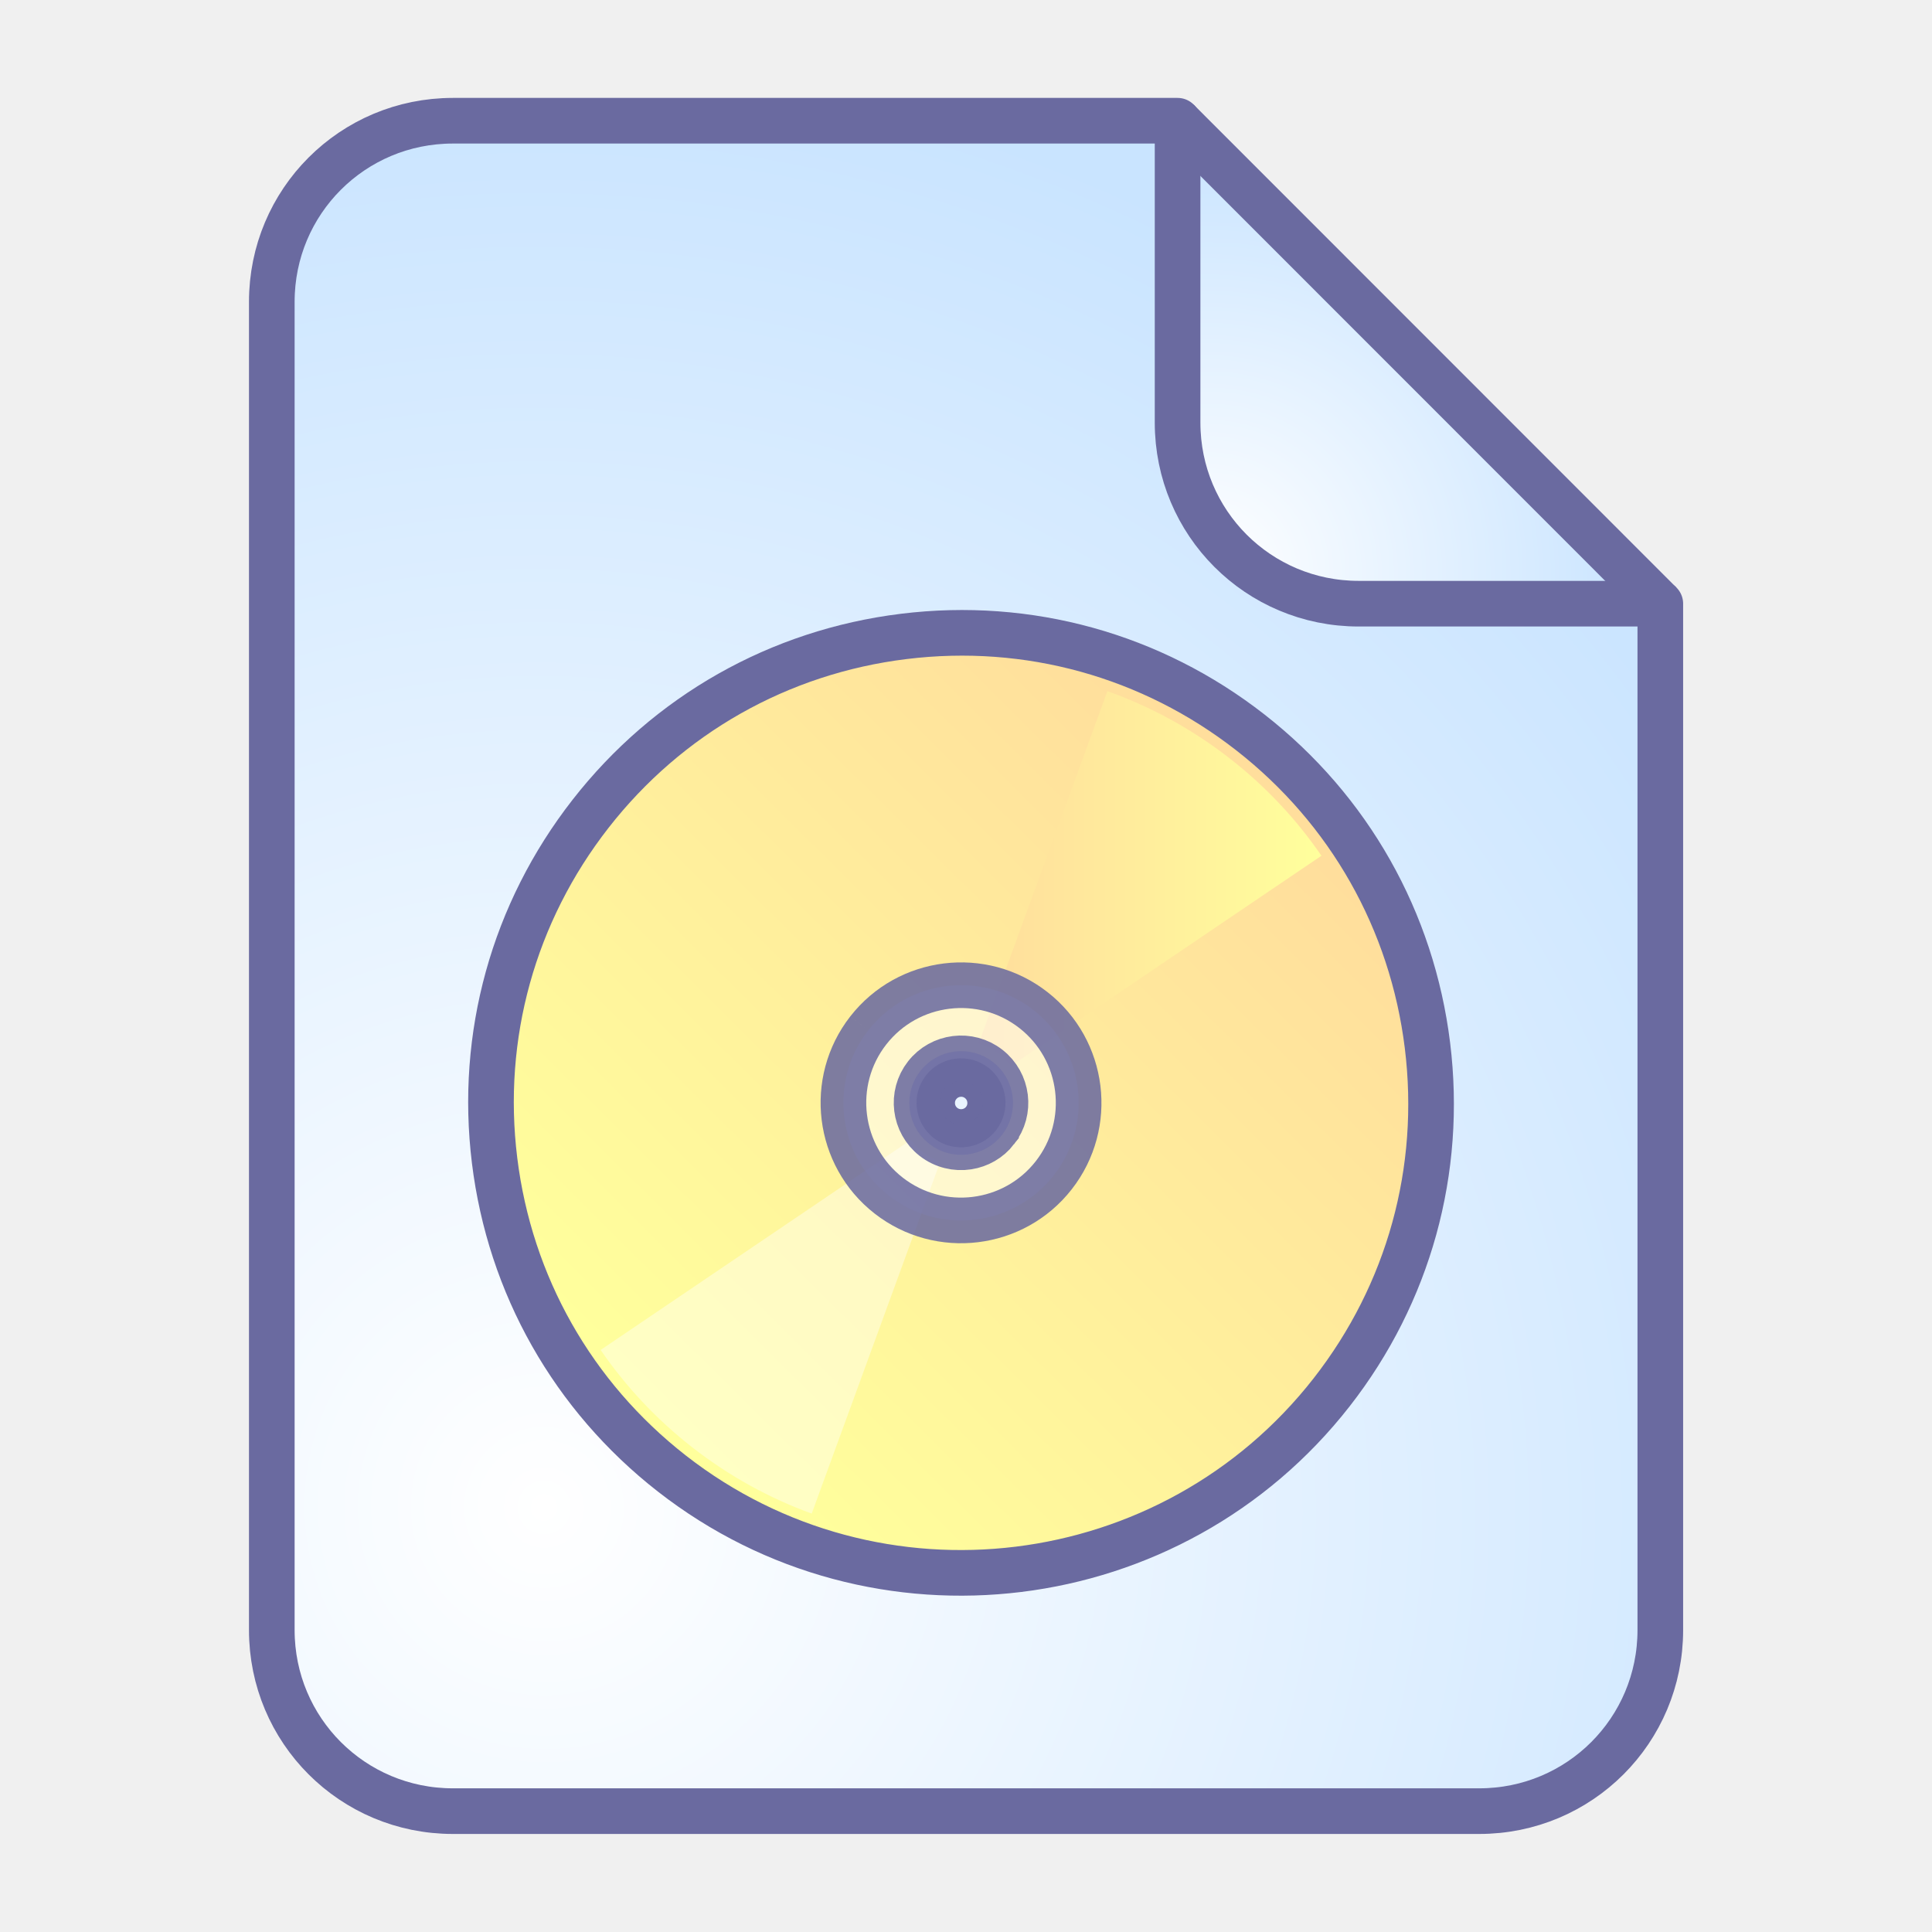
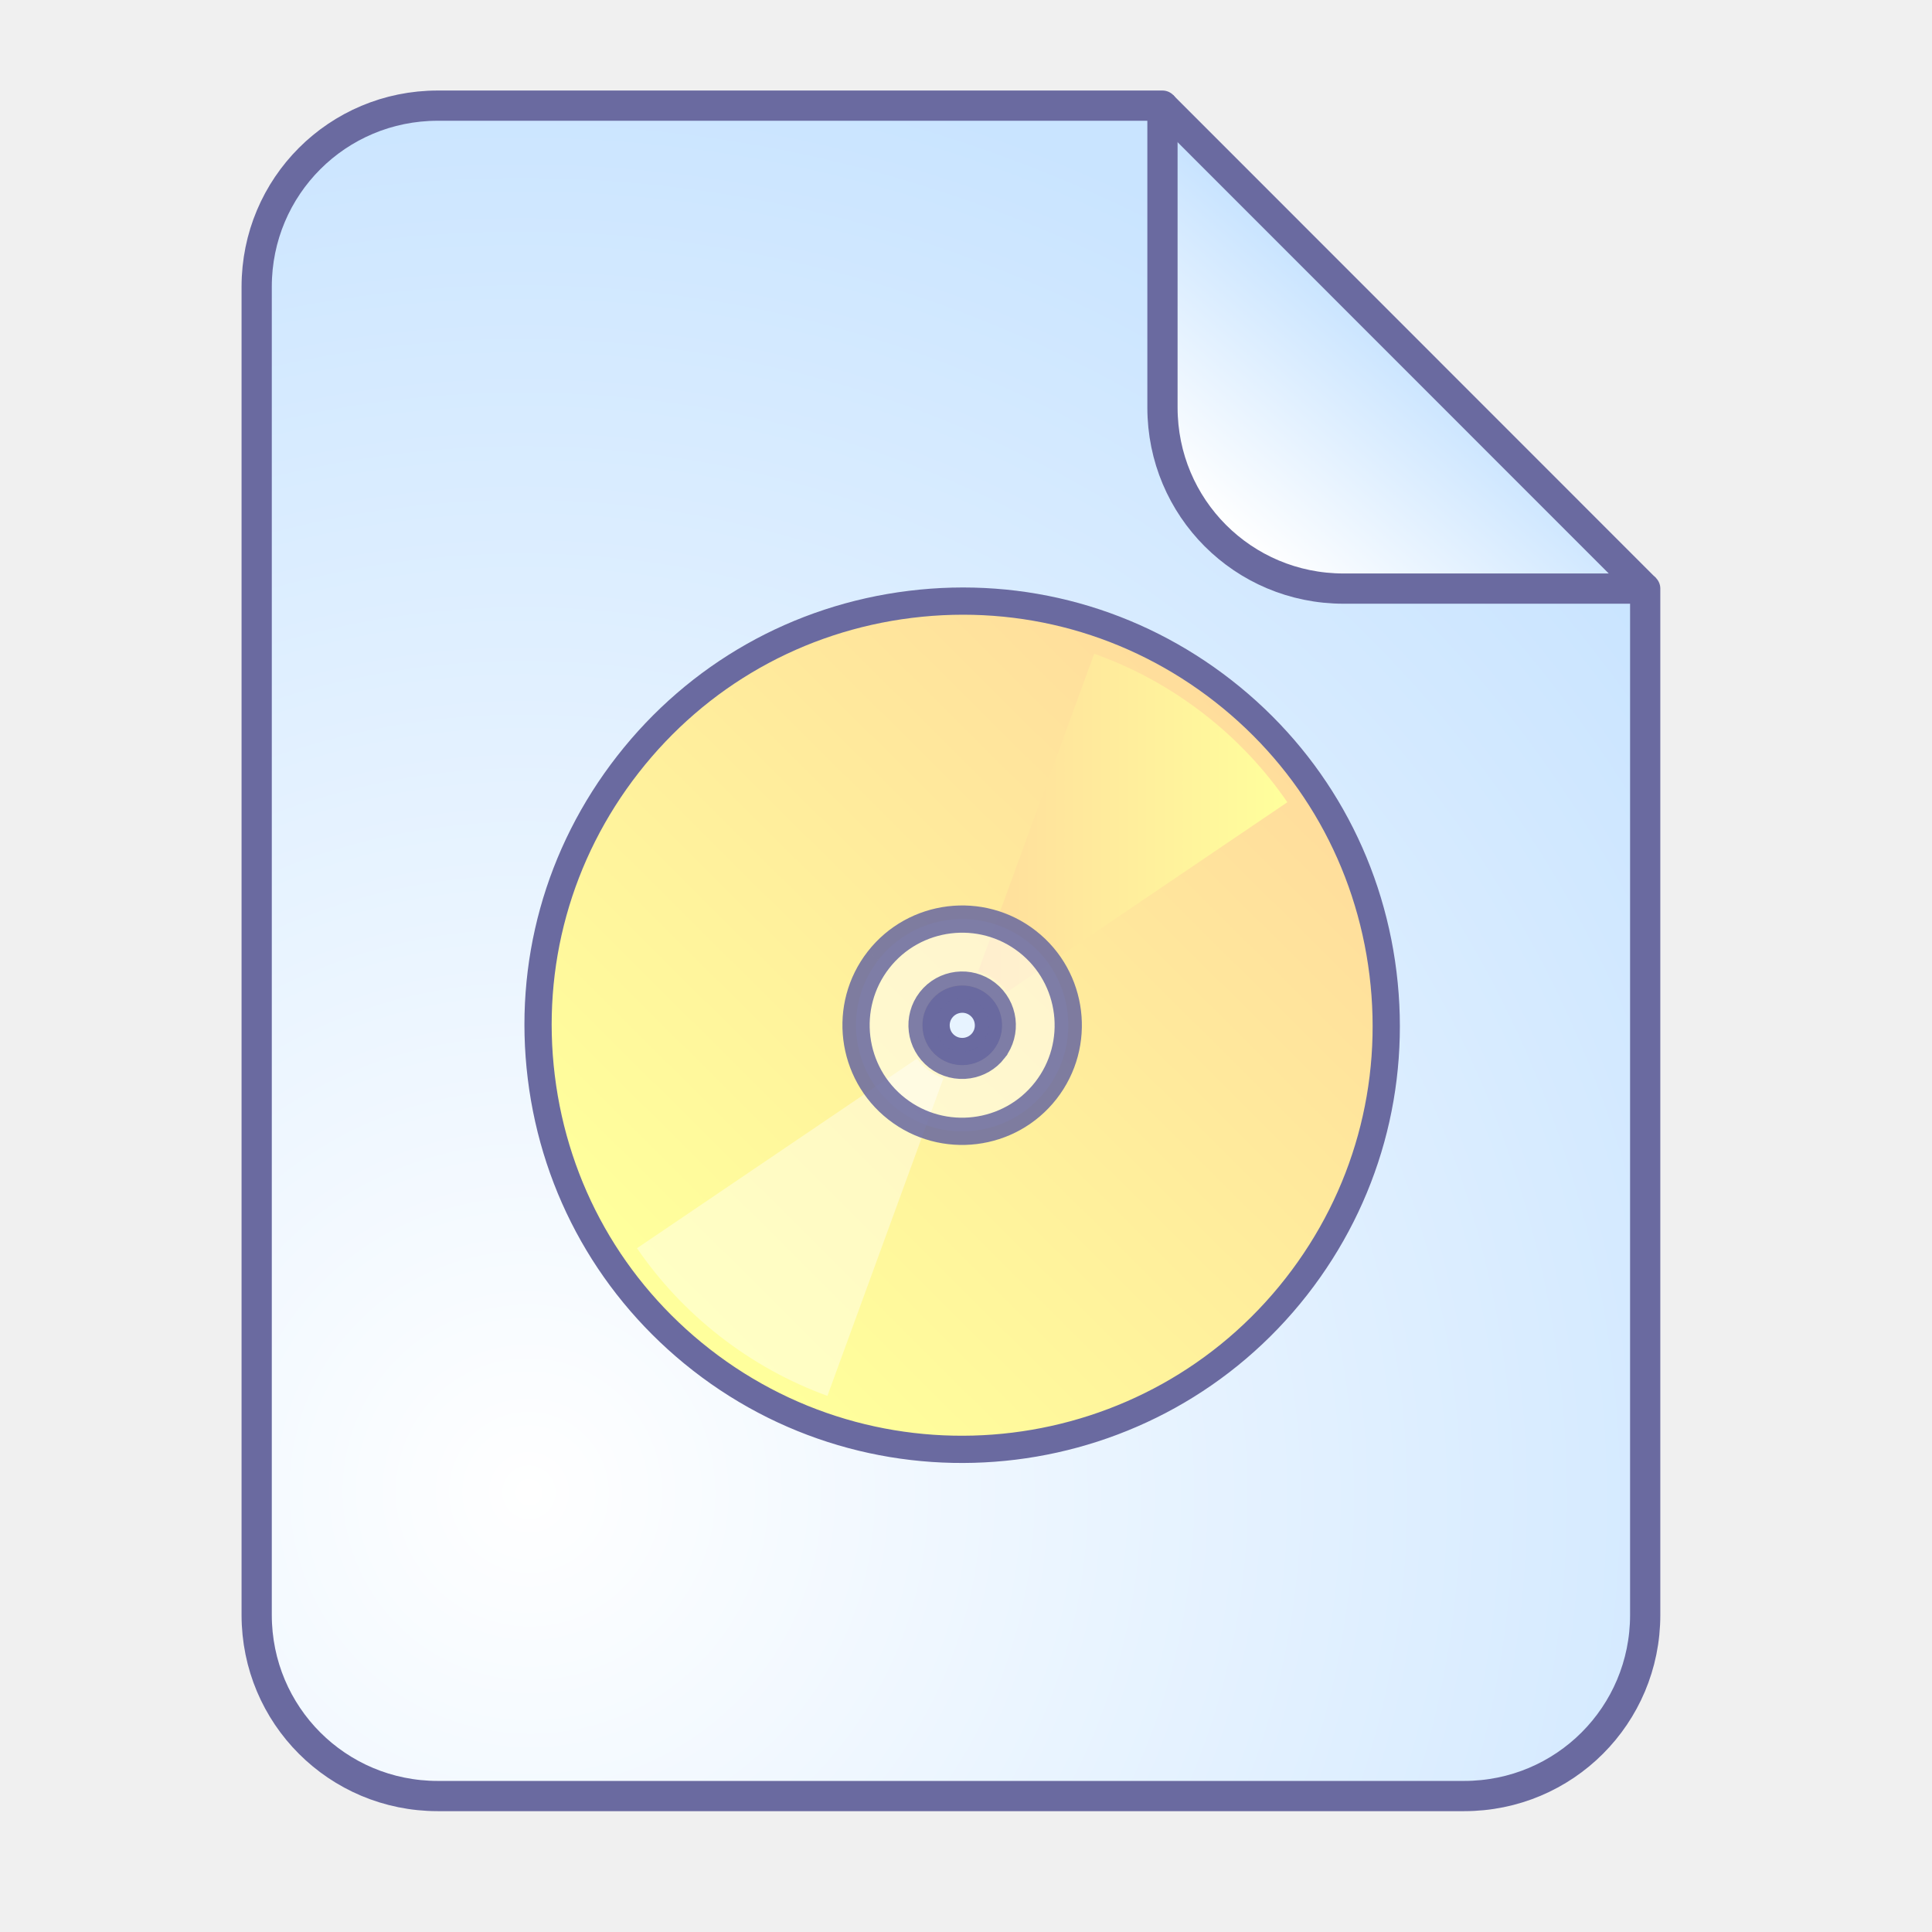
<svg xmlns="http://www.w3.org/2000/svg" xmlns:xlink="http://www.w3.org/1999/xlink" width="128" height="128" viewBox="0 0 33.867 33.867" version="1.1" id="svg2634">
  <defs id="defs2628">
    <linearGradient id="linearGradient15413">
      <stop id="stop15409" offset="0" style="stop-color:#ffffff;stop-opacity:1" />
      <stop id="stop15411" offset="1" style="stop-color:#ecf6ff;stop-opacity:1" />
    </linearGradient>
    <linearGradient gradientTransform="matrix(0.2645833,0,0,0.2645833,83.1508,137.5565)" xlink:href="#linearGradient6044" id="linearGradient6056" x1="82" y1="30" x2="-68.742" y2="262.239" gradientUnits="userSpaceOnUse" />
    <linearGradient id="linearGradient6044">
      <stop style="stop-color:#ffffff;stop-opacity:1" offset="0" id="stop6040" />
      <stop style="stop-color:#c9e4ff;stop-opacity:1" offset="1" id="stop6042" />
    </linearGradient>
-     <linearGradient xlink:href="#linearGradient6044" id="linearGradient68" gradientUnits="userSpaceOnUse" gradientTransform="matrix(0.2750733,0,0,0.2750733,109.6321,133.8365)" x1="82" y1="30" x2="-68.742" y2="262.239" />
    <linearGradient xlink:href="#linearGradient6044" id="linearGradient918" gradientUnits="userSpaceOnUse" gradientTransform="matrix(0.2750733,0,0,0.2750733,109.6321,133.8365)" x1="82" y1="30" x2="-68.742" y2="262.239" />
    <linearGradient xlink:href="#linearGradient15413" id="linearGradient15407" x1="95.028" y1="84.356" x2="71.876" y2="113.655" gradientUnits="userSpaceOnUse" />
-     <radialGradient xlink:href="#linearGradient6044" id="radialGradient1813" gradientUnits="userSpaceOnUse" gradientTransform="matrix(1.862228,-0.1366137,0.1372704,1.87118,-4.073895,-131.5232)" cx="24.122" cy="82.473" fx="24.122" fy="82.473" r="2.038" />
-     <radialGradient xlink:href="#linearGradient6044" id="radialGradient1815" gradientUnits="userSpaceOnUse" gradientTransform="matrix(1.938601,-0.4124931,0.4162354,1.956188,-35.3193,-181.9233)" cx="18.282" cy="111.009" fx="18.282" fy="111.009" r="6.35" />
-     <linearGradient xlink:href="#linearGradient1040" id="linearGradient1817" gradientUnits="userSpaceOnUse" x1="123.291" y1="141.457" x2="140.7" y2="141.457" />
+     <radialGradient xlink:href="#linearGradient6044" id="radialGradient4239" gradientUnits="userSpaceOnUse" gradientTransform="matrix(1.938601,-0.4124931,0.4162354,1.956188,-7.538052,-235.8983)" cx="18.282" cy="111.009" fx="18.282" fy="111.009" r="6.35" />
+     <linearGradient xlink:href="#linearGradient6044" id="linearGradient5179" x1="80.318" y1="-34.653" x2="81.78" y2="-36.33" gradientUnits="userSpaceOnUse" />
+     <linearGradient xlink:href="#linearGradient6044" id="linearGradient977" gradientUnits="userSpaceOnUse" x1="123.291" y1="141.457" x2="140.7" y2="141.457" />
    <linearGradient id="linearGradient1040">
-       <stop style="stop-color:#ffdd9c;stop-opacity:1" offset="0" id="stop1036" />
-       <stop style="stop-color:#ffff9c;stop-opacity:1" offset="1" id="stop1038" />
+       <stop id="stop1036" offset="0" style="stop-color:#ffdd9c;stop-opacity:1" />
+       <stop id="stop1038" offset="1" style="stop-color:#ffff9c;stop-opacity:1" />
    </linearGradient>
-     <linearGradient y2="113.655" x2="71.876" y1="84.356" x1="95.028" gradientUnits="userSpaceOnUse" id="linearGradient15544" xlink:href="#linearGradient15413" gradientTransform="translate(88.61608,50.9507)" />
+     <linearGradient xlink:href="#linearGradient1040" id="linearGradient972" x1="86.244" y1="-46.876" x2="89.258" y2="-53.727" gradientUnits="userSpaceOnUse" gradientTransform="matrix(0.6641745,0,0,0.6641745,16.70847,2.20906)" />
+     <radialGradient xlink:href="#linearGradient15413" id="radialGradient36302-7" cx="91.077" cy="-48.847" fx="91.077" fy="-48.847" r="6.346" gradientUnits="userSpaceOnUse" gradientTransform="matrix(0.5715326,0,0,0.5715326,25.78242,-2.628257)" />
    <linearGradient y2="34.777" x2="7.98" y1="7.257" x1="35.297" gradientUnits="userSpaceOnUse" id="linearGradient1014" xlink:href="#linearGradient1040" />
    <linearGradient gradientUnits="userSpaceOnUse" y2="14.147" x2="39.523" y1="14.147" x1="24.527" id="linearGradient2447" xlink:href="#linearGradient1040" />
  </defs>
  <g id="layer1" transform="translate(-82.55,-136.1333)">
    <g id="g849">
      <g id="g4250" transform="matrix(2,0,0,2,-56.03907,215.1337)">
-         <g id="g1811" transform="translate(27.72678,-53.97501)">
-           <path style="opacity:1;fill:url(#radialGradient1813);fill-opacity:1.0;stroke:none;stroke-width:0.529;stroke-linecap:round;stroke-linejoin:round;stroke-miterlimit:4;stroke-dasharray:none;stroke-opacity:1" d="m 55.965,19.766 -4.077,-4.078 v 2.491 c 0,0.879 0.708,1.587 1.587,1.587 z" id="path1768" />
-           <path id="path1770" d="m 53.296,19.479 c -0.531,-0.078 -0.965,-0.471 -1.097,-0.995 -0.03,-0.119 -0.035,-0.315 -0.03,-1.21 l 0.006,-1.068 1.649,1.649 1.649,1.649 -1.029,-0.003 c -0.566,-0.002 -1.083,-0.011 -1.148,-0.02 z" style="opacity:1;fill:#cc74cc;fill-opacity:0;stroke:none;stroke-width:0.529;stroke-linecap:round;stroke-linejoin:round;stroke-miterlimit:4;stroke-dasharray:none;stroke-opacity:1" />
-           <path style="opacity:1;fill:url(#radialGradient1815);fill-opacity:1;stroke:#6a6aa0;stroke-width:0.4;stroke-linecap:round;stroke-linejoin:round;stroke-miterlimit:4;stroke-dasharray:none;stroke-opacity:1" d="m 45.537,15.533 c -0.879,0 -1.587,0.708 -1.587,1.587 v 11.642 c 0,0.879 0.708,1.587 1.587,1.587 h 8.996 c 0.879,0 1.587,-0.708 1.587,-1.587 v -8.996 h -2.644 c -0.879,0 -1.587,-0.708 -1.587,-1.587 V 15.533 Z" id="path1772" />
-           <path transform="matrix(0.2645833,0,0,0.2645833,19.08011,-19.77721)" style="fill:url(#linearGradient1817);fill-opacity:1;stroke:#6a6aa0;stroke-width:1.512;stroke-linecap:butt;stroke-linejoin:miter;stroke-miterlimit:4;stroke-dasharray:none;stroke-opacity:1" d="m 123.999,133.456 c 5.372,5.374 10.663,10.667 15.994,16" id="path1809" />
-           <g transform="matrix(0.2838744,0,0,0.2838744,21.75024,-19.31069)" id="layer1-1" style="stroke-width:1.409;stroke-miterlimit:4;stroke-dasharray:none">
-             <g id="g849-0" style="stroke-width:1.409;stroke-miterlimit:4;stroke-dasharray:none">
-               <g style="fill:#ffffff;fill-opacity:1;stroke:#525299;stroke-width:1.409;stroke-miterlimit:4;stroke-dasharray:none;stroke-opacity:1" transform="translate(-28.43801,2.627436)" id="g1540">
-                 <g style="overflow:visible;stroke-width:1.997;stroke-miterlimit:4;stroke-dasharray:none" transform="matrix(0.7055556,0,0,0.7055556,111.1634,133.5318)" id="g1012">
-                   <path style="fill:url(#linearGradient1014);fill-opacity:1.0;stroke:#6a6aa0;stroke-width:1.997;stroke-miterlimit:4;stroke-dasharray:none;stroke-opacity:1" d="m 21.243,3.552 v 0 C 15.789,4.223 10.923,6.979 7.542,11.31 4.161,15.64 2.668,21.029 3.339,26.483 c 0.671,5.453 3.426,10.319 7.757,13.701 8.941,6.979 21.893,5.385 28.874,-3.555 3.376,-4.324 4.865,-9.712 4.193,-15.173 C 43.491,15.997 40.738,11.131 36.414,7.754 32.084,4.373 26.695,2.881 21.243,3.552 m 1.731,21.419 c -0.31,-0.242 -0.487,-0.608 -0.487,-1.004 0,-0.285 0.092,-0.555 0.268,-0.779 0.208,-0.268 0.51,-0.438 0.848,-0.48 0.336,-0.041 0.669,0.051 0.936,0.26 0.267,0.208 0.437,0.509 0.478,0.846 0.042,0.338 -0.05,0.671 -0.258,0.938 -0.433,0.551 -1.233,0.649 -1.785,0.219 z" id="path1205" />
-                   <path style="opacity:1;fill:url(#linearGradient2447);fill-opacity:1.0;stroke:none;stroke-width:1.997;stroke-miterlimit:4;stroke-dasharray:none;stroke-opacity:1" d="m 39.523,13.15 c -1.08,-1.575 -2.416,-3.013 -4.003,-4.251 -1.665,-1.3 -3.478,-2.28 -5.365,-2.951 -1.57,4.299 -2.998,8.209 -2.998,8.209 0,0 -1.212,3.317 -2.63,7.201 0.319,0.094 0.626,0.246 0.905,0.463 0.197,0.155 0.366,0.333 0.509,0.525 4.082,-2.763 9.824,-6.649 13.582,-9.196 z" id="path1215" />
-                   <path style="opacity:0.7;fill:#ffffff;fill-opacity:0.567;stroke:none;stroke-width:1.997;stroke-miterlimit:4;stroke-dasharray:none" d="m 22.079,26.116 c -0.2,-0.158 -0.372,-0.34 -0.516,-0.536 -3.474,2.352 -6.464,4.377 -6.464,4.377 0,0 -3.375,2.285 -7.119,4.82 1.083,1.579 2.421,3.021 4.009,4.261 1.625,1.269 3.39,2.231 5.228,2.9 1.588,-4.348 3.963,-10.852 5.627,-15.405 -0.269,-0.095 -0.528,-0.232 -0.765,-0.417 z" id="path1217" />
-                   <path style="fill:#ffffff;fill-opacity:0.502;stroke:#6a6aa0;stroke-width:1.997;stroke-miterlimit:4;stroke-dasharray:none;stroke-opacity:0.863" d="m 19.693,20.793 c -1.747,2.238 -1.348,5.48 0.89,7.227 2.238,1.747 5.48,1.349 7.226,-0.889 1.747,-2.238 1.349,-5.48 -0.889,-7.227 -2.237,-1.747 -5.479,-1.349 -7.227,0.889 m 5.592,4.367 c -0.316,0.406 -0.762,0.652 -1.234,0.725 -0.513,0.08 -1.057,-0.044 -1.498,-0.388 -0.845,-0.661 -0.997,-1.886 -0.336,-2.732 0.66,-0.846 1.886,-0.998 2.731,-0.337 0.846,0.66 0.998,1.885 0.337,2.731 z" id="path1218" />
+         <g id="g975" transform="matrix(1.000001,0,0,0.9999985,-0.1868046,-0.1323374)">
+           <path id="path1999" d="m 83.824,-34.286 -4.077,-4.078 v 2.491 c 0,0.879 0.708,1.587 1.587,1.587 z" style="opacity:1;fill:url(#linearGradient5179);fill-opacity:1.0;stroke:none;stroke-width:0.529;stroke-linecap:round;stroke-linejoin:round;stroke-miterlimit:4;stroke-dasharray:none;stroke-opacity:1" />
+           <path transform="matrix(0.2645833,0,0,0.2645833,46.86136,-73.7522)" style="fill:url(#linearGradient977);fill-opacity:1;stroke:#6a6aa0;stroke-width:1;stroke-linecap:butt;stroke-linejoin:miter;stroke-miterlimit:4;stroke-dasharray:none;stroke-opacity:1" d="m 123.999,133.456 c 5.372,5.374 10.663,10.667 15.994,16" id="path4196" />
+           <path style="opacity:1;fill:url(#radialGradient4239);fill-opacity:1.0;stroke:#6a6aa0;stroke-width:0.265;stroke-linecap:round;stroke-linejoin:round;stroke-miterlimit:4;stroke-dasharray:none;stroke-opacity:1" d="m 73.318,-38.442 c -0.879,0 -1.587,0.708 -1.587,1.587 v 11.642 c 0,0.879 0.708,1.587 1.587,1.587 h 8.996 c 0.879,0 1.587,-0.708 1.587,-1.587 v -8.996 h -2.644 c -0.879,0 -1.587,-0.708 -1.587,-1.587 v -2.646 z" id="path4200" />
+         </g>
+         <g id="g4626" transform="matrix(1.000018,0,0,1.000018,-0.07918873,4.9403815e-4)" style="stroke-width:0.3;stroke-miterlimit:4;stroke-dasharray:none">
+           <g id="g1053" transform="matrix(1.00062,0,0,1.00062,-0.1750746,0.01671585)">
+             <g transform="matrix(0.2559644,0,0,0.2559959,52.46793,-69.69649)" id="layer1-1" style="stroke-width:0.932;stroke-miterlimit:4;stroke-dasharray:none">
+               <g id="g849-0" style="stroke-width:0.932;stroke-miterlimit:4;stroke-dasharray:none">
+                 <g style="fill:#ffffff;fill-opacity:1;stroke:#525299;stroke-width:0.932;stroke-miterlimit:4;stroke-dasharray:none;stroke-opacity:1" transform="translate(-28.43801,2.627436)" id="g1540">
+                   <g style="overflow:visible;stroke-width:1.321;stroke-miterlimit:4;stroke-dasharray:none" transform="matrix(0.7055556,0,0,0.7055556,111.1634,133.5318)" id="g1012">
+                     <path style="fill:url(#linearGradient1014);fill-opacity:1;stroke:#6a6aa0;stroke-width:1.321;stroke-miterlimit:4;stroke-dasharray:none;stroke-opacity:1" d="m 21.243,3.552 v 0 C 15.789,4.223 10.923,6.979 7.542,11.31 4.161,15.64 2.668,21.029 3.339,26.483 c 0.671,5.453 3.426,10.319 7.757,13.701 8.941,6.979 21.893,5.385 28.874,-3.555 3.376,-4.324 4.865,-9.712 4.193,-15.173 C 43.491,15.997 40.738,11.131 36.414,7.754 32.084,4.373 26.695,2.881 21.243,3.552 m 1.731,21.419 c -0.31,-0.242 -0.487,-0.608 -0.487,-1.004 0,-0.285 0.092,-0.555 0.268,-0.779 0.208,-0.268 0.51,-0.438 0.848,-0.48 0.336,-0.041 0.669,0.051 0.936,0.26 0.267,0.208 0.437,0.509 0.478,0.846 0.042,0.338 -0.05,0.671 -0.258,0.938 -0.433,0.551 -1.233,0.649 -1.785,0.219 z" id="path1205" />
+                     <path style="opacity:1;fill:url(#linearGradient2447);fill-opacity:1;stroke:none;stroke-width:1.321;stroke-miterlimit:4;stroke-dasharray:none;stroke-opacity:1" d="m 39.523,13.15 c -1.08,-1.575 -2.416,-3.013 -4.003,-4.251 -1.665,-1.3 -3.478,-2.28 -5.365,-2.951 -1.57,4.299 -2.998,8.209 -2.998,8.209 0,0 -1.212,3.317 -2.63,7.201 0.319,0.094 0.626,0.246 0.905,0.463 0.197,0.155 0.366,0.333 0.509,0.525 4.082,-2.763 9.824,-6.649 13.582,-9.196 z" id="path1215" />
+                     <path style="opacity:0.7;fill:#ffffff;fill-opacity:0.567;stroke:none;stroke-width:1.321;stroke-miterlimit:4;stroke-dasharray:none" d="m 22.079,26.116 c -0.2,-0.158 -0.372,-0.34 -0.516,-0.536 -3.474,2.352 -6.464,4.377 -6.464,4.377 0,0 -3.375,2.285 -7.119,4.82 1.083,1.579 2.421,3.021 4.009,4.261 1.625,1.269 3.39,2.231 5.228,2.9 1.588,-4.348 3.963,-10.852 5.627,-15.405 -0.269,-0.095 -0.528,-0.232 -0.765,-0.417 z" id="path1217" />
+                     <path style="fill:#ffffff;fill-opacity:0.502;stroke:#6a6aa0;stroke-width:1.321;stroke-miterlimit:4;stroke-dasharray:none;stroke-opacity:0.863" d="m 19.693,20.793 c -1.747,2.238 -1.348,5.48 0.89,7.227 2.238,1.747 5.48,1.349 7.226,-0.889 1.747,-2.238 1.349,-5.48 -0.889,-7.227 -2.237,-1.747 -5.479,-1.349 -7.227,0.889 m 5.592,4.367 c -0.316,0.406 -0.762,0.652 -1.234,0.725 -0.513,0.08 -1.057,-0.044 -1.498,-0.388 -0.845,-0.661 -0.997,-1.886 -0.336,-2.732 0.66,-0.846 1.886,-0.998 2.731,-0.337 0.846,0.66 0.998,1.885 0.337,2.731 z" id="path1218" />
+                   </g>
                </g>
              </g>
            </g>
          </g>
        </g>
      </g>
    </g>
  </g>
</svg>
